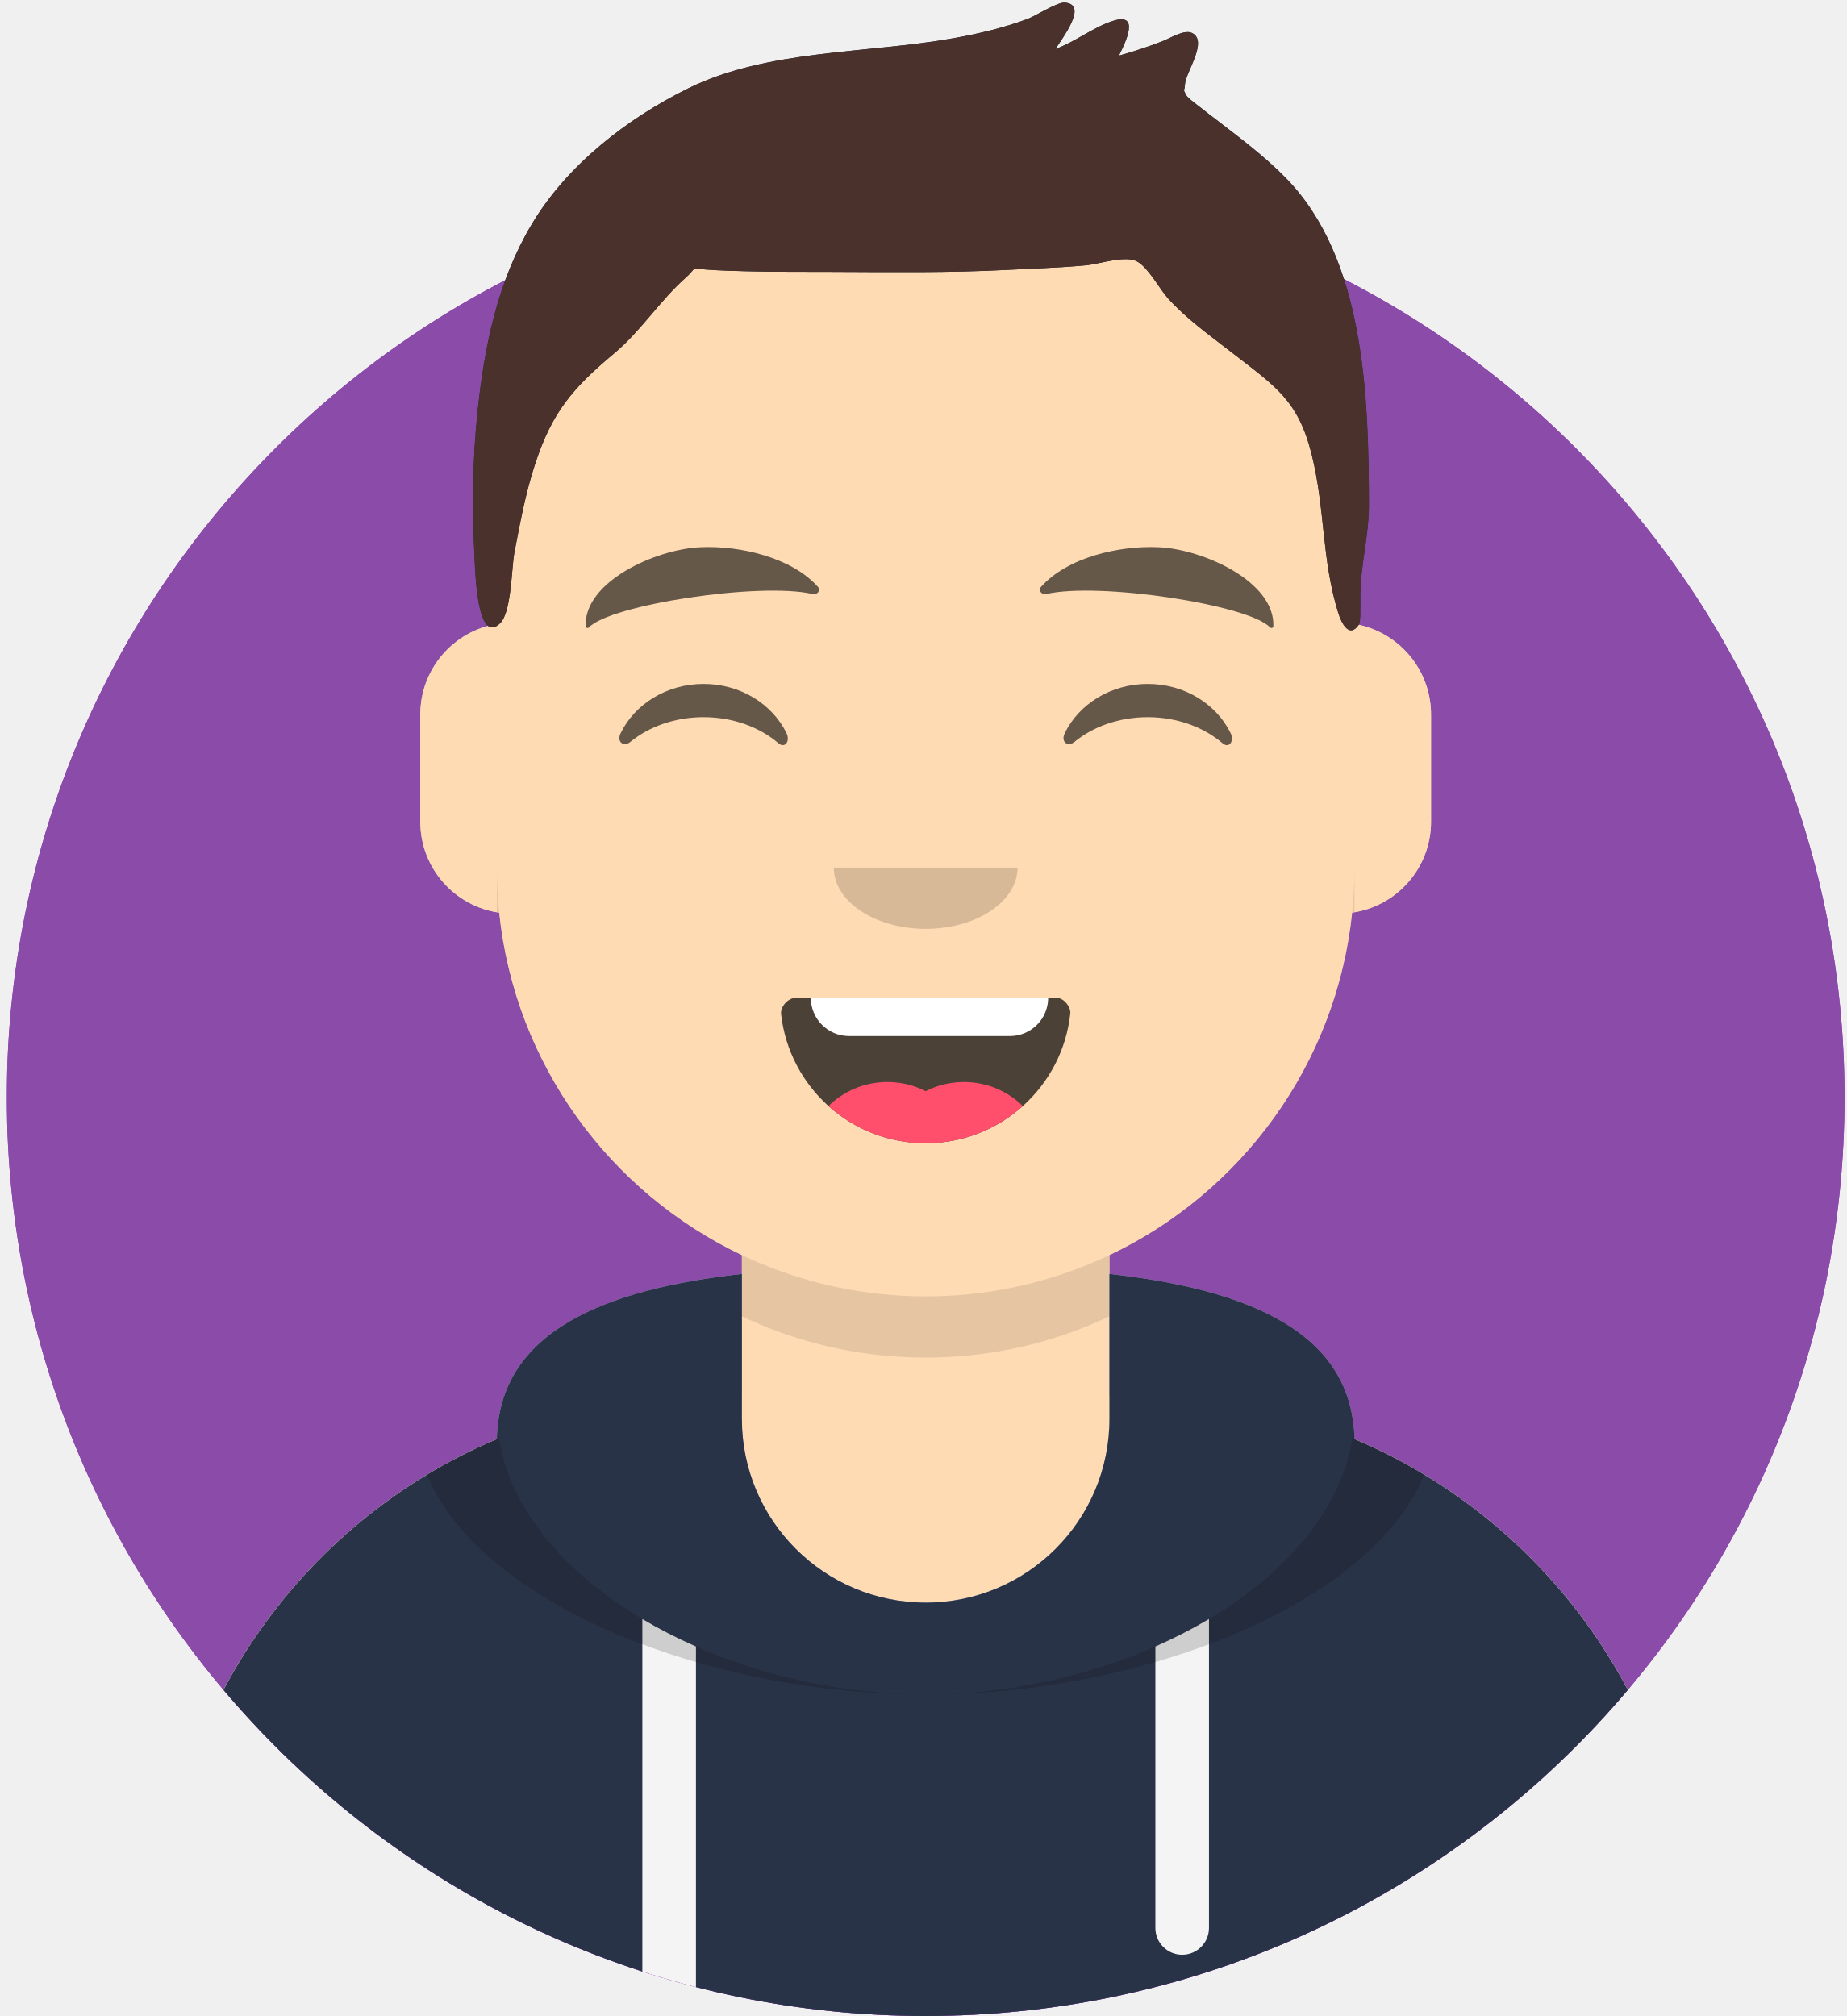
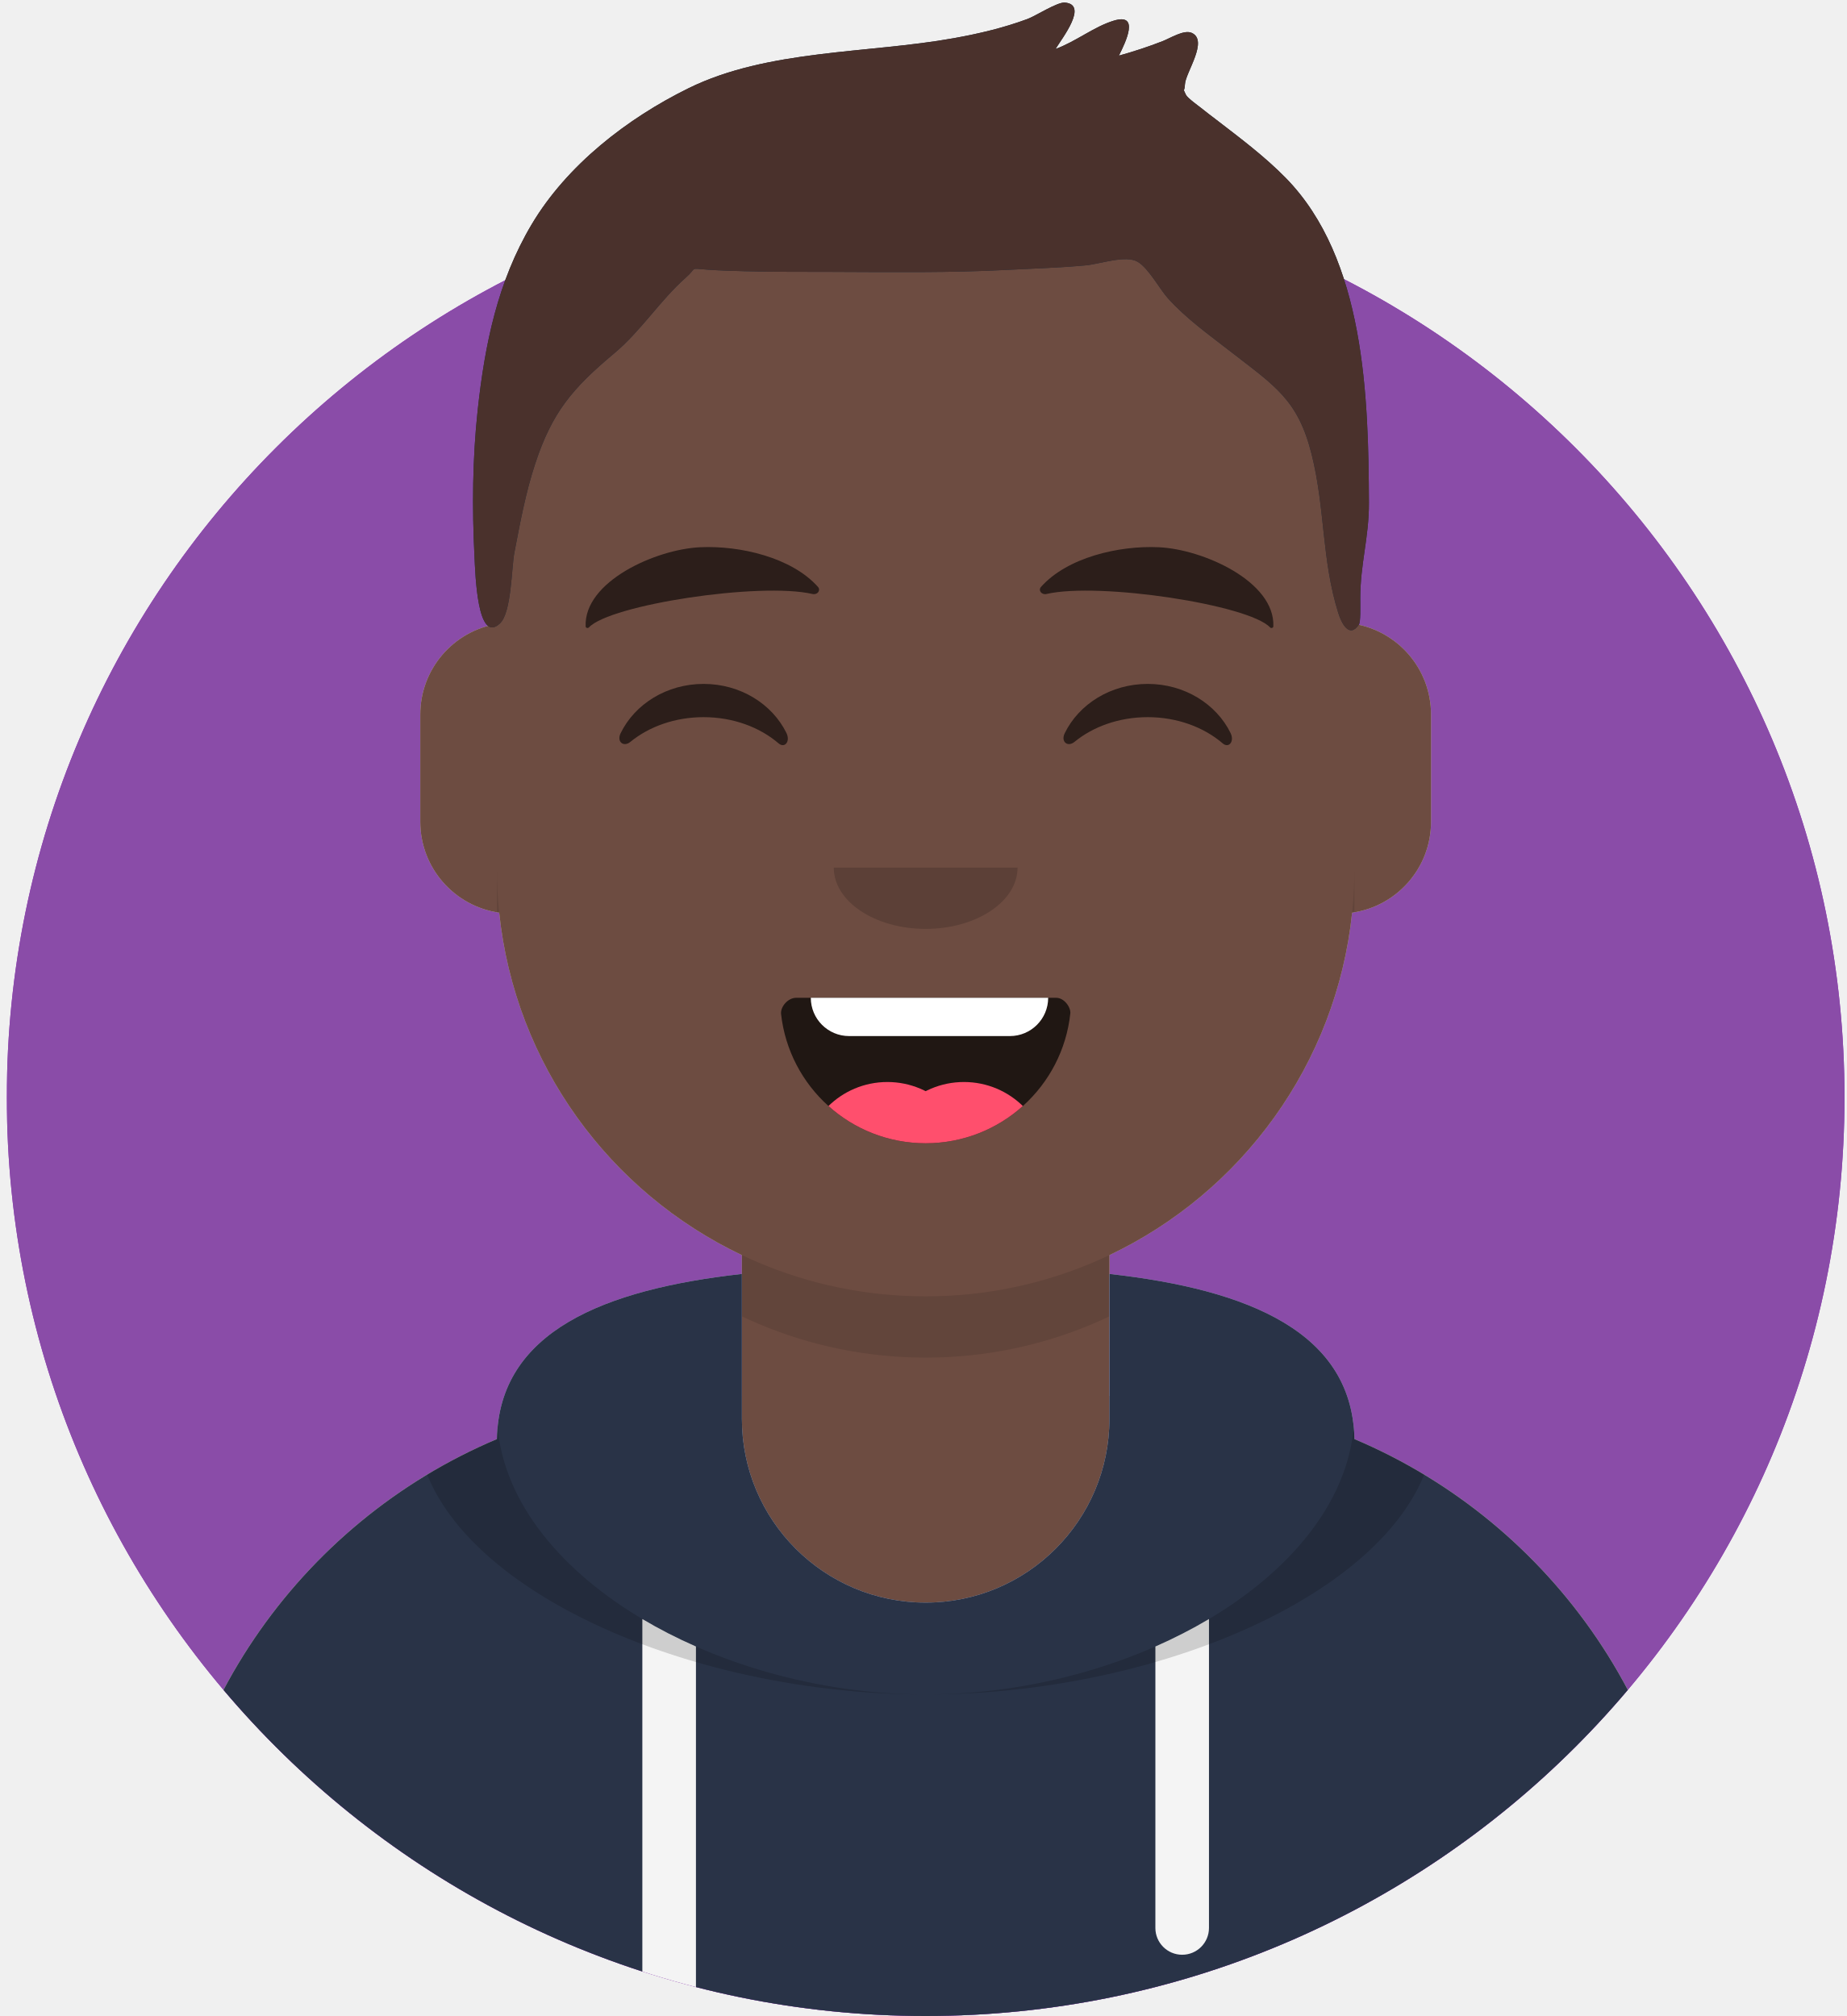
<svg xmlns="http://www.w3.org/2000/svg" xmlns:xlink="http://www.w3.org/1999/xlink" width="217px" height="237px" viewBox="0 0 217 237" version="1.1">
  <defs>
    <circle id="path-1" cx="108" cy="108" r="108" />
    <path d="M-3.19744231e-14,144 L-3.19744231e-14,-1.42108547e-14 L237.6,-1.42108547e-14 L237.6,144 L226.8,144 C226.8,203.647 178.447,252 118.8,252 C59.153,252 10.8,203.647 10.8,144 L10.8,144 L-3.19744231e-14,144 Z" id="path-3" />
    <path d="M90,0 C117.835,-5.11323436e-15 140.4,22.565 140.4,50.4 L140.401,55.949 C145.508,56.807 149.4,61.249 149.4,66.6 L149.4,79.2 C149.4,84.647 145.367,89.152 140.125,89.893 C138.265,107.718 127.114,122.78 111.601,130.149 L111.6,146.7 L115.2,146.7 C150.988,146.7 180,175.712 180,211.5 L180,219.6 L0,219.6 L0,211.5 C-4.38277231e-15,175.712 29.012,146.7 64.8,146.7 L68.4,146.7 L68.4,130.15 C52.886,122.78 41.735,107.718 39.875,89.893 C34.633,89.152 30.6,84.647 30.6,79.2 L30.6,66.6 C30.6,61.249 34.492,56.806 39.6,55.949 L39.6,50.4 C39.6,22.565 62.165,5.11323436e-15 90,0 Z" id="path-5" />
    <path d="M140.401,11.764 C156.691,13.587 169.2,18.597 169.2,31.569 L169.194,31.18 C192.467,41.01 208.8,64.047 208.8,90.9 L208.8,99 L28.8,99 L28.8,90.9 C28.8,64.047 45.133,41.01 68.406,31.18 C68.653,18.496 81.073,13.568 97.2,11.764 L97.2,28.8 C97.2,40.729 106.871,50.4 118.8,50.4 C130.729,50.4 140.4,40.729 140.4,28.8 L140.4,28.8 Z" id="path-7" />
    <path d="M31.606,13.615 C32.558,22.158 39.803,28.8 48.6,28.8 C57.424,28.8 64.687,22.117 65.603,13.536 C65.676,12.845 64.905,11.7 63.938,11.7 C50.534,11.7 40.264,11.7 33.378,11.7 C32.406,11.7 31.511,12.761 31.606,13.615 Z" id="path-9" />
    <rect id="path-11" x="0" y="0" width="237.6" height="252" />
    <path d="M118.135,20.928 C115.651,18.39 112.767,16.236 109.962,14.076 C109.343,13.6 108.715,13.135 108.109,12.641 C107.972,12.528 106.563,11.519 106.394,11.148 C105.988,10.254 106.224,10.95 106.28,9.884 C106.35,8.535 109.1,4.727 107.048,3.854 C106.146,3.47 104.536,4.492 103.67,4.83 C101.977,5.49 100.263,6.054 98.512,6.54 C99.351,4.869 100.95,1.524 97.944,2.419 C95.603,3.116 93.421,4.91 91.068,5.753 C91.847,4.477 94.96,0.523 92.147,0.302 C91.271,0.233 88.724,1.875 87.782,2.226 C84.959,3.275 82.075,3.953 79.111,4.487 C69.033,6.304 57.248,5.786 47.923,10.374 C40.735,13.911 33.636,19.4 29.484,26.389 C25.481,33.125 23.984,40.498 23.146,48.217 C22.532,53.882 22.482,59.738 22.769,65.424 C22.863,67.287 23.073,75.874 25.779,73.273 C27.127,71.978 27.117,66.745 27.457,64.974 C28.133,61.451 28.783,57.911 29.91,54.5 C31.895,48.49 34.238,45.687 39.184,41.547 C42.359,38.89 44.588,35.3 47.625,32.62 C48.99,31.416 47.949,31.542 50.143,31.7 C51.616,31.806 53.097,31.846 54.574,31.885 C57.99,31.974 61.412,31.951 64.829,31.963 C71.711,31.988 78.561,32.085 85.437,31.725 C88.492,31.565 91.556,31.478 94.603,31.195 C96.306,31.038 99.326,29.947 100.728,30.78 C102.01,31.543 103.342,34.034 104.263,35.054 C106.438,37.464 109.032,39.305 111.576,41.282 C116.881,45.403 119.559,46.98 121.17,53.421 C122.775,59.838 122.325,65.791 124.312,72.106 C124.662,73.217 125.586,75.13 126.726,73.415 C126.937,73.096 126.883,71.345 126.883,70.337 C126.883,66.27 127.913,63.218 127.9,59.123 C127.849,46.674 127.447,30.442 118.135,20.928 Z" id="path-13" />
  </defs>
  <g id="Website" stroke="none" stroke-width="1" fill="none" fill-rule="evenodd">
    <g id="mf-avatar" transform="translate(-10, -15)">
      <g id="Circle" transform="translate(10.8, 36)">
        <mask id="mask-2" fill="white">
          <use xlink:href="#path-1" />
        </mask>
        <use id="Circle-Background" fill="#972dc2" xlink:href="#path-1" />
        <g id="🖍-Circle-Color" mask="url(#mask-2)" fill="#8a4ca8">
          <rect id="🖍Color" x="0" y="0" width="216.445" height="216" />
        </g>
      </g>
      <mask id="mask-4" fill="white">
        <use xlink:href="#path-3" />
      </mask>
      <g id="Mask" />
      <g id="Avataaar" mask="url(#mask-4)">
        <g id="Body" transform="translate(28.8, 32.4)">
          <mask id="mask-6" fill="white">
            <use xlink:href="#path-5" />
          </mask>
          <use fill="#D0C6AC" xlink:href="#path-5" />
-           <g id="Skin/👶🏻-05-Pale" mask="url(#mask-6)" fill="#FFDBB4">
+           <g id="Skin/👶🏾-05-LightBrown" mask="url(#mask-6)" fill="#6D4C41">
            <g transform="translate(-28.8, 0)" id="Color">
              <rect x="0" y="0" width="238.384" height="220.355" />
            </g>
          </g>
          <path d="M39.6,84.6 C39.6,112.435 62.165,135 90,135 C117.835,135 140.4,112.435 140.4,84.6 L140.4,84.6 L140.4,91.8 C140.4,119.635 117.835,142.2 90,142.2 C62.165,142.2 39.6,119.635 39.6,91.8 Z" id="Neck-Shadow" fill-opacity="0.1" fill="#000000" mask="url(#mask-6)" />
        </g>
        <g id="Clothing/Hoodie" transform="translate(0, 153)">
          <mask id="mask-8" fill="white">
            <use xlink:href="#path-7" />
          </mask>
          <use id="Hoodie" fill="#B7C1DB" fill-rule="evenodd" xlink:href="#path-7" />
          <g id="Color/Palette/Slate" mask="url(#mask-8)" fill="#293347" fill-rule="evenodd">
            <rect id="🖍Color" x="0" y="0" width="238.491" height="99" />
          </g>
          <path d="M91.8,55.565 L91.8,99 L85.5,99 L85.499,52.335 C87.483,53.514 89.592,54.594 91.8,55.565 Z M152.101,52.334 L152.1,88.65 C152.1,90.39 150.69,91.8 148.95,91.8 C147.21,91.8 145.8,90.39 145.8,88.65 L145.801,55.565 C148.009,54.594 150.118,53.513 152.101,52.334 Z" id="Straps" fill="#F4F4F4" fill-rule="evenodd" mask="url(#mask-8)" />
          <path d="M155.733,11.451 C169.28,14.013 178.65,19.118 178.65,29.077 C178.65,46.818 148.916,61.2 118.8,61.2 C88.684,61.2 58.95,46.818 58.95,29.077 C58.95,19.118 68.32,14.013 81.867,11.451 C73.689,14.466 68.4,19.534 68.4,27.969 C68.4,46.322 93.439,61.2 118.8,61.2 C144.161,61.2 169.2,46.322 169.2,27.969 C169.2,19.71 164.13,14.679 156.241,11.642 Z" id="Shadow" fill-opacity="0.16" fill="#000000" fill-rule="evenodd" mask="url(#mask-8)" />
        </g>
        <g id="Face" transform="translate(68.4, 73.8)">
          <g id="Mouth/Smile" transform="translate(1.8, 46.8)">
            <mask id="mask-10" fill="white">
              <use xlink:href="#path-9" />
            </mask>
            <use id="Mouth" fill-opacity="0.7" fill="#000000" fill-rule="evenodd" xlink:href="#path-9" />
            <path d="M39.6,1.8 L58.5,1.8 C60.985,1.8 63,3.815 63,6.3 L63,11.7 C63,14.185 60.985,16.2 58.5,16.2 L39.6,16.2 C37.115,16.2 35.1,14.185 35.1,11.7 L35.1,6.3 C35.1,3.815 37.115,1.8 39.6,1.8 Z" id="Teeth" fill="#FFFFFF" fill-rule="evenodd" mask="url(#mask-10)" />
            <g id="Tongue" stroke-width="1" fill-rule="evenodd" mask="url(#mask-10)" fill="#FF4F6D">
              <g transform="translate(34.2, 21.6)">
                <circle cx="9.9" cy="9.9" r="9.9" />
                <circle cx="18.9" cy="9.9" r="9.9" />
              </g>
            </g>
          </g>
          <g id="Nose/Default" transform="translate(25.2, 36)" fill="#000000" fill-opacity="0.16">
            <path d="M14.4,7.2 C14.4,11.176 19.235,14.4 25.2,14.4 L25.2,14.4 C31.165,14.4 36,11.176 36,7.2" id="Nose" />
          </g>
          <g id="Eyes/Happy-😁" transform="translate(0, 7.2)" fill="#000000" fill-opacity="0.6">
            <path d="M14.544,20.203 C16.206,16.784 19.948,14.4 24.298,14.4 C28.632,14.4 32.363,16.767 34.034,20.166 C34.53,21.176 33.824,22.003 33.112,21.39 C30.906,19.494 27.773,18.309 24.298,18.309 C20.931,18.309 17.886,19.421 15.694,21.214 C14.892,21.87 14.058,21.203 14.544,20.203 Z" id="Squint" />
            <path d="M66.744,20.203 C68.406,16.784 72.148,14.4 76.498,14.4 C80.832,14.4 84.563,16.767 86.234,20.166 C86.73,21.176 86.024,22.003 85.312,21.39 C83.106,19.494 79.973,18.309 76.498,18.309 C73.131,18.309 70.086,19.421 67.894,21.214 C67.092,21.87 66.258,21.203 66.744,20.203 Z" id="Squint" />
          </g>
          <g id="Eyebrow/Natural/Default-Natural" fill="#000000" fill-opacity="0.6">
            <path d="M23.435,5.589 C18.25,6.285 10.164,10.805 10.84,16.036 C10.862,16.207 11.121,16.261 11.233,16.118 C13.471,13.248 30.774,9.033 37.075,9.913 C37.652,9.994 38.032,9.399 37.639,9.027 C34.269,5.845 28.08,4.961 23.435,5.589" id="Eyebrow" transform="translate(24.3, 10.8) rotate(5) translate(-24.3, -10.8) " />
            <path d="M76.535,5.589 C71.35,6.285 63.264,10.805 63.94,16.036 C63.962,16.207 64.221,16.261 64.333,16.118 C66.571,13.248 83.874,9.033 90.175,9.913 C90.752,9.994 91.132,9.399 90.739,9.027 C87.369,5.845 81.18,4.961 76.535,5.589" id="Eyebrow" transform="translate(77.4, 10.8) scale(-1, 1) rotate(5) translate(-77.4, -10.8) " />
          </g>
        </g>
        <g id="Top">
          <mask id="mask-12" fill="white">
            <use xlink:href="#path-11" />
          </mask>
          <g id="Mask" />
          <g mask="url(#mask-12)">
            <g transform="translate(43, 15)">
              <mask id="mask-14" fill="white">
                <use xlink:href="#path-13" />
              </mask>
              <use id="Short-Hair" stroke="none" fill="#1F3140" fill-rule="evenodd" xlink:href="#path-13" />
              <g id="Color/Hair/Brown-Dark" stroke="none" fill="none" mask="url(#mask-14)" fill-rule="evenodd">
                <g transform="translate(-43.1, -15)" fill="#4A312C" id="Color">
                  <rect x="0" y="0" width="239.107" height="252.406" />
                </g>
              </g>
            </g>
          </g>
        </g>
      </g>
    </g>
  </g>
</svg>
